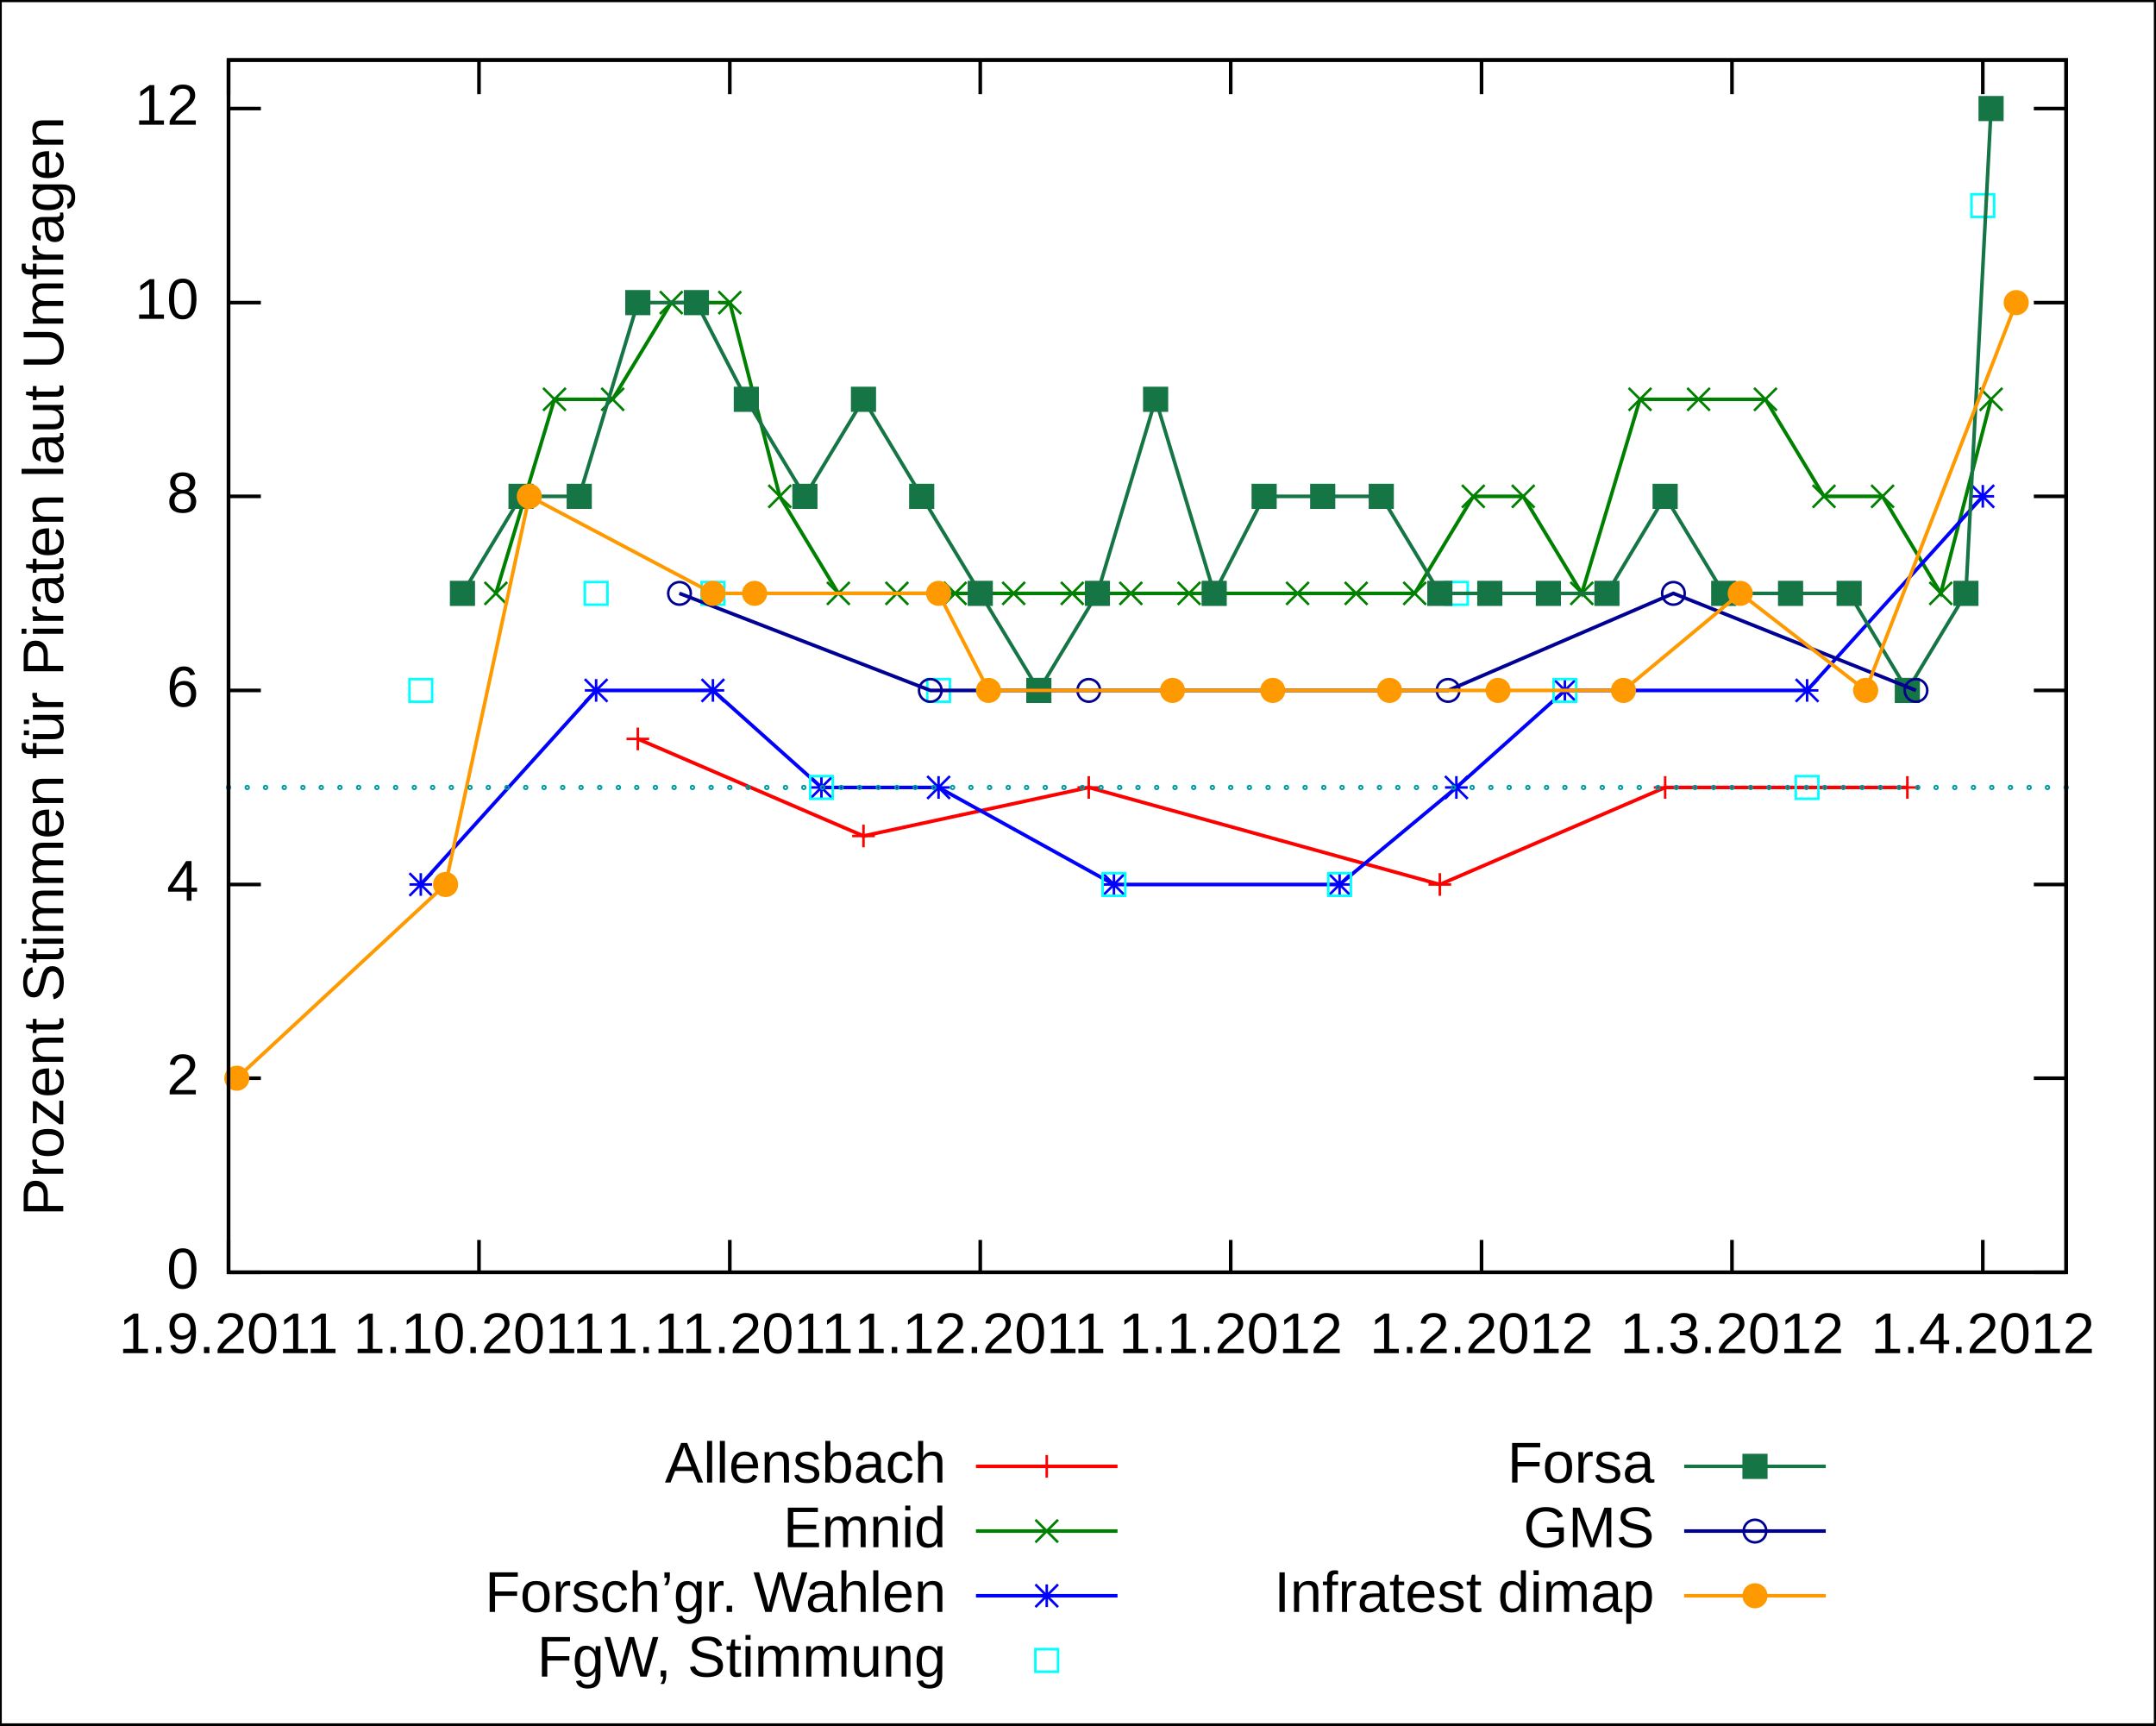
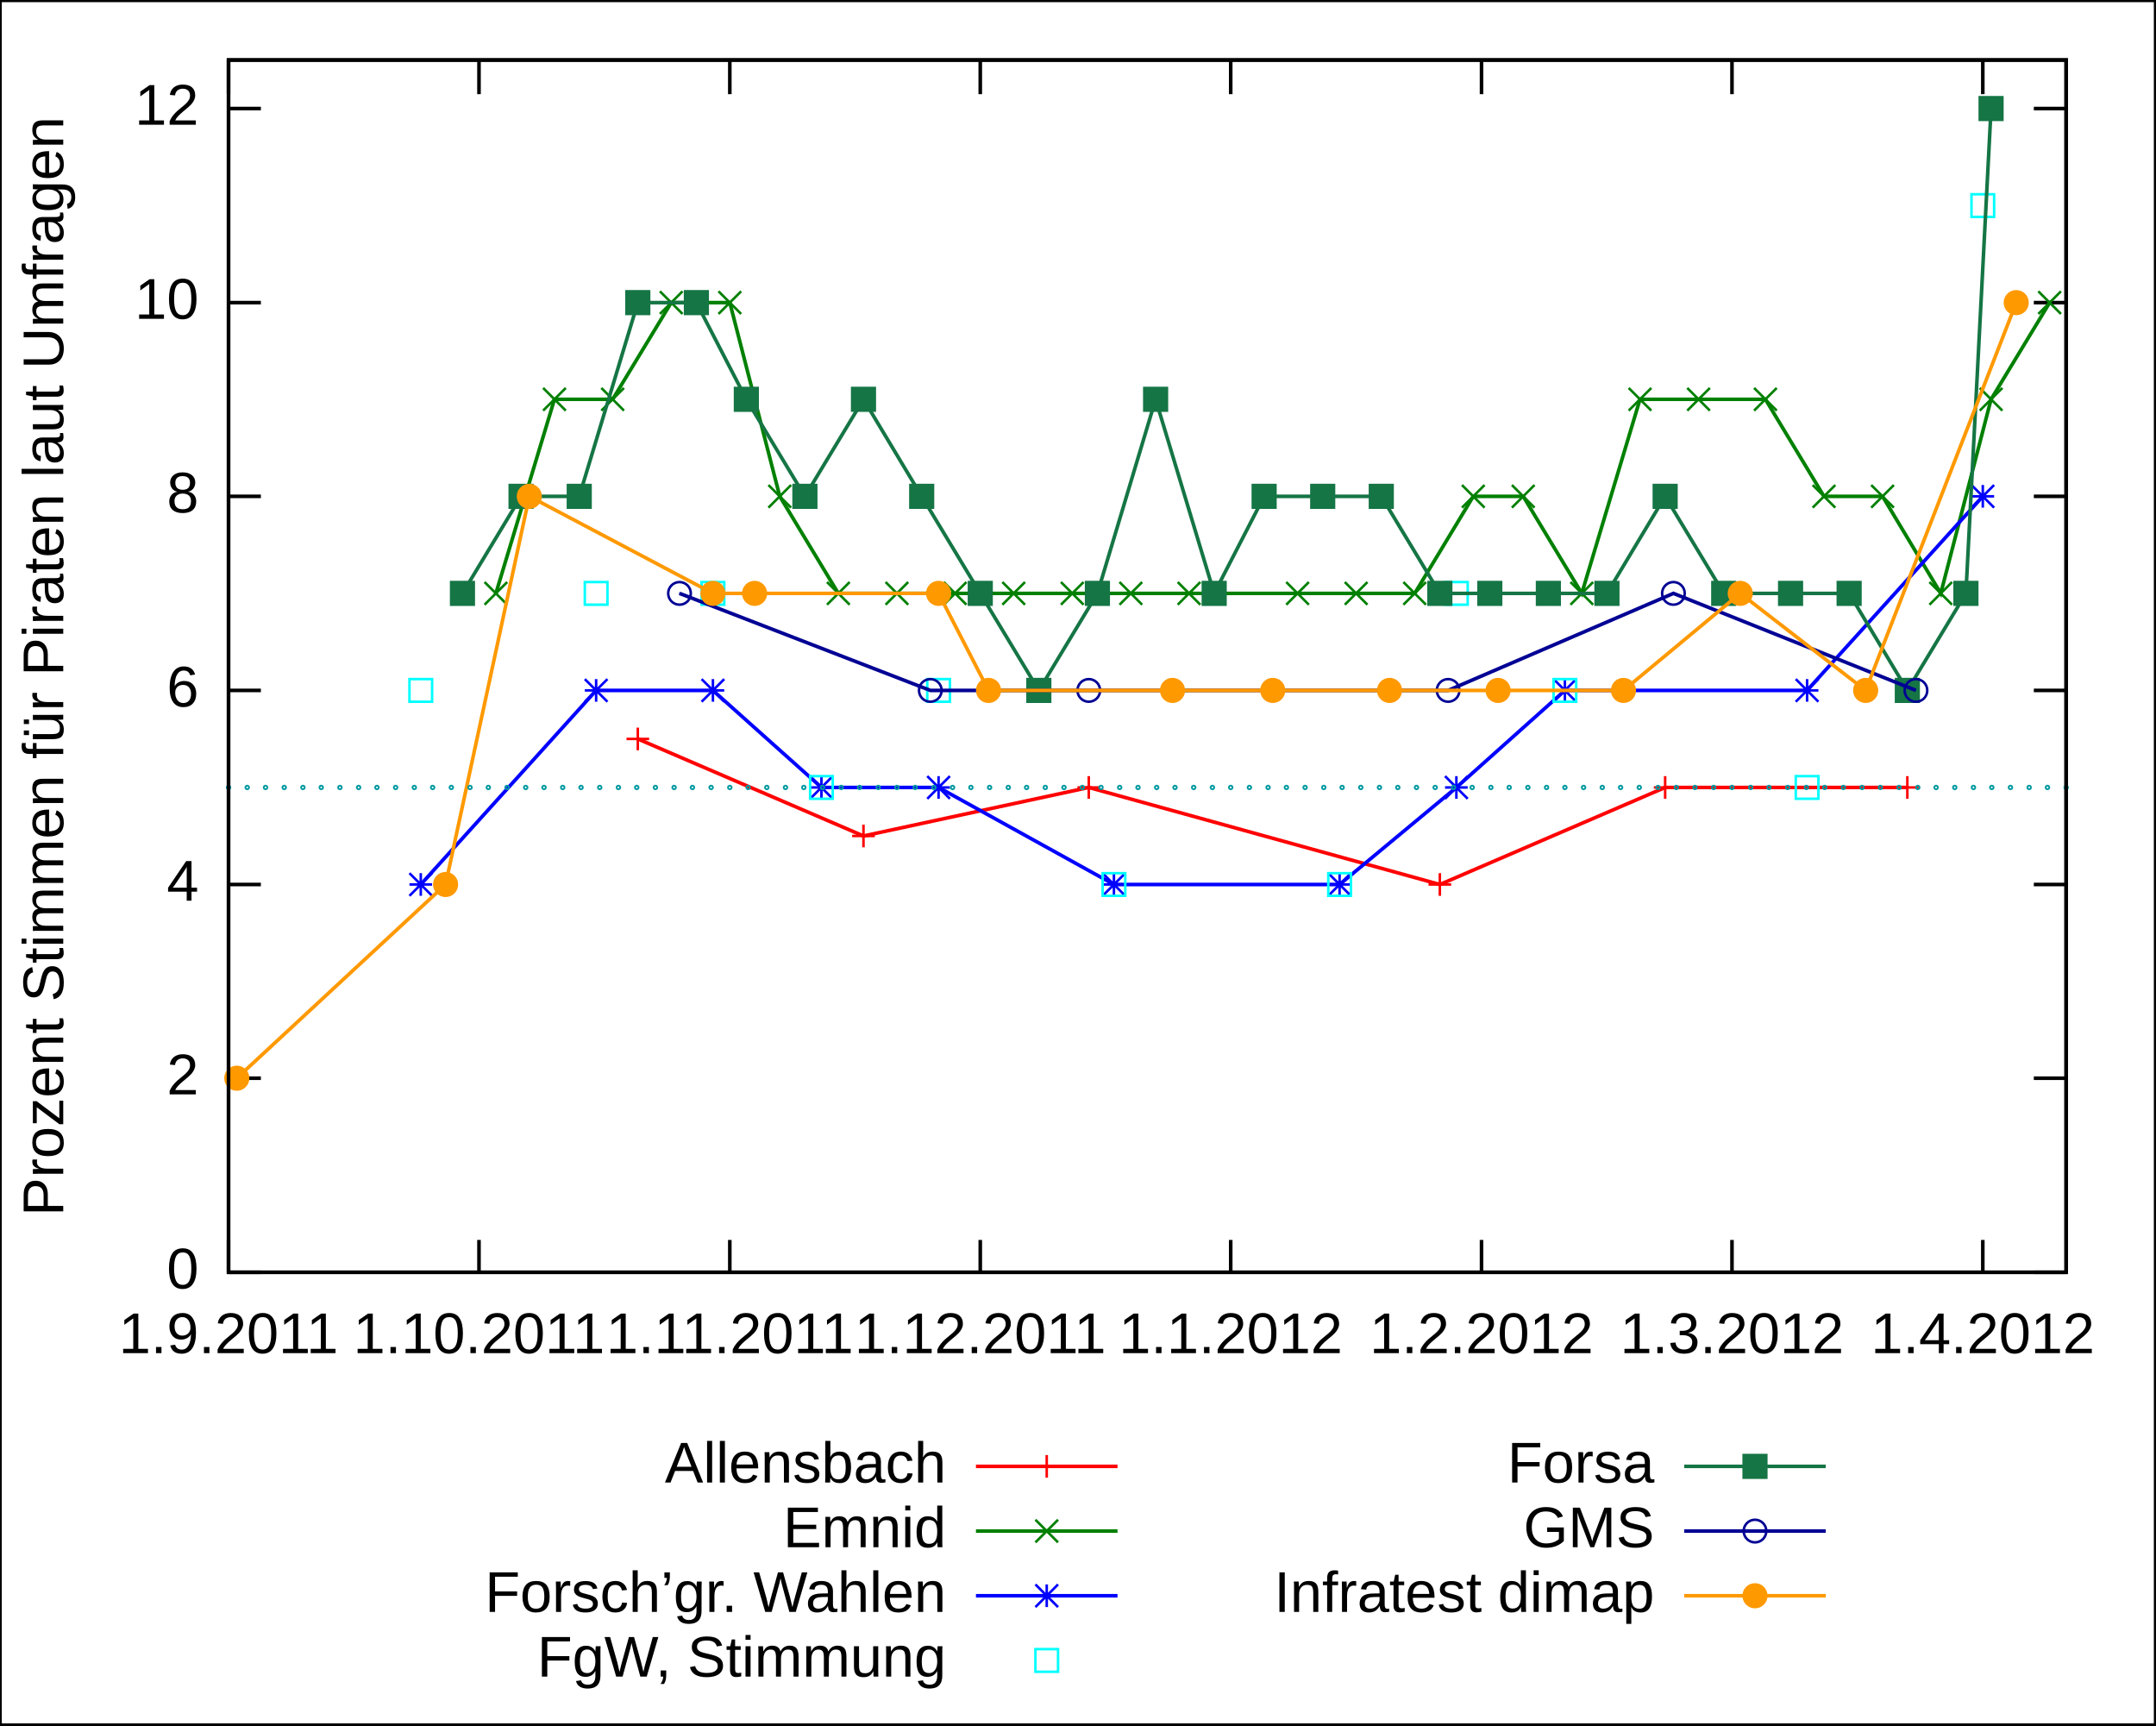
<svg xmlns="http://www.w3.org/2000/svg" xmlns:xlink="http://www.w3.org/1999/xlink" width="600" height="480" viewBox="0 0 600 480">
  <g id="gnuplot_canvas">
    <rect x="0" y="0" width="600" height="480" fill="none" />
    <defs>
      <circle id="gpDot" r="0.5" stroke-width="0.5" />
      <path id="gpPt0" stroke-width="0.222" stroke="currentColor" d="M-1,0 h2 M0,-1 v2" />
      <path id="gpPt1" stroke-width="0.222" stroke="currentColor" d="M-1,-1 L1,1 M1,-1 L-1,1" />
      <path id="gpPt2" stroke-width="0.222" stroke="currentColor" d="M-1,0 L1,0 M0,-1 L0,1 M-1,-1 L1,1 M-1,1 L1,-1" />
      <rect id="gpPt3" stroke-width="0.222" stroke="currentColor" x="-1" y="-1" width="2" height="2" />
      <rect id="gpPt4" stroke-width="0.222" stroke="currentColor" fill="currentColor" x="-1" y="-1" width="2" height="2" />
      <circle id="gpPt5" stroke-width="0.222" stroke="currentColor" cx="0" cy="0" r="1" />
      <use xlink:href="#gpPt5" id="gpPt6" fill="currentColor" stroke="none" />
      <path id="gpPt7" stroke-width="0.222" stroke="currentColor" d="M0,-1.33 L-1.33,0.67 L1.33,0.67 z" />
      <use xlink:href="#gpPt7" id="gpPt8" fill="currentColor" stroke="none" />
      <use xlink:href="#gpPt7" id="gpPt9" stroke="currentColor" transform="rotate(180)" />
      <use xlink:href="#gpPt9" id="gpPt10" fill="currentColor" stroke="none" />
      <use xlink:href="#gpPt3" id="gpPt11" stroke="currentColor" transform="rotate(45)" />
      <use xlink:href="#gpPt11" id="gpPt12" fill="currentColor" stroke="none" />
    </defs>
    <g style="fill:none; color:white; stroke:currentColor; stroke-width:1.00; stroke-linecap:butt; stroke-linejoin:miter">
</g>
    <g style="fill:none; color:black; stroke:currentColor; stroke-width:1.00; stroke-linecap:butt; stroke-linejoin:miter">
      <g style="stroke:none; shape-rendering:crispEdges">
        <polygon fill="rgb(255, 255, 255)" points="0.0,480.0 599.9,480.0 599.9,0.1 0.0,0.1 " />
      </g>
      <path stroke="black" d="M0.0,480.0 L0.0,0.1 L599.9,0.1 L599.9,480.0 L0.0,480.0 M63.6,354.0 L72.6,354.0 M575.0,354.0    L566.0,354.0  h0.01" />
      <g transform="translate(55.3,358.5)" style="stroke:none; fill:black; font-family:Arial; font-size:12.00pt; text-anchor:end">
        <text> 0</text>
      </g>
      <path d="M63.6,300.0 L72.6,300.0 M575.0,300.0 L566.0,300.0  h0.01" />
      <g transform="translate(55.3,304.5)" style="stroke:none; fill:black; font-family:Arial; font-size:12.00pt; text-anchor:end">
        <text> 2</text>
      </g>
      <path d="M63.6,246.1 L72.6,246.1 M575.0,246.1 L566.0,246.1  h0.01" />
      <g transform="translate(55.3,250.6)" style="stroke:none; fill:black; font-family:Arial; font-size:12.00pt; text-anchor:end">
        <text> 4</text>
      </g>
      <path d="M63.6,192.1 L72.6,192.1 M575.0,192.1 L566.0,192.1  h0.01" />
      <g transform="translate(55.3,196.6)" style="stroke:none; fill:black; font-family:Arial; font-size:12.00pt; text-anchor:end">
        <text> 6</text>
      </g>
      <path d="M63.6,138.1 L72.6,138.1 M575.0,138.1 L566.0,138.1  h0.01" />
      <g transform="translate(55.3,142.6)" style="stroke:none; fill:black; font-family:Arial; font-size:12.00pt; text-anchor:end">
        <text> 8</text>
      </g>
      <path d="M63.6,84.2 L72.6,84.2 M575.0,84.2 L566.0,84.2  h0.01" />
      <g transform="translate(55.3,88.7)" style="stroke:none; fill:black; font-family:Arial; font-size:12.00pt; text-anchor:end">
        <text> 10</text>
      </g>
      <path d="M63.6,30.2 L72.6,30.2 M575.0,30.2 L566.0,30.2  h0.01" />
      <g transform="translate(55.3,34.7)" style="stroke:none; fill:black; font-family:Arial; font-size:12.00pt; text-anchor:end">
        <text> 12</text>
      </g>
      <path d="M63.6,354.0 L63.6,345.0 M63.6,16.7 L63.6,25.7  h0.01" />
      <g transform="translate(63.6,376.5)" style="stroke:none; fill:black; font-family:Arial; font-size:12.00pt; text-anchor:middle">
        <text>1.9.2011</text>
      </g>
      <path d="M133.3,354.0 L133.3,345.0 M133.3,16.7 L133.3,25.7  h0.01" />
      <g transform="translate(133.3,376.5)" style="stroke:none; fill:black; font-family:Arial; font-size:12.00pt; text-anchor:middle">
        <text>1.10.2011</text>
      </g>
      <path d="M203.1,354.0 L203.1,345.0 M203.1,16.7 L203.1,25.7  h0.01" />
      <g transform="translate(203.1,376.5)" style="stroke:none; fill:black; font-family:Arial; font-size:12.00pt; text-anchor:middle">
        <text>1.11.2011</text>
      </g>
      <path d="M272.8,354.0 L272.8,345.0 M272.8,16.7 L272.8,25.7  h0.01" />
      <g transform="translate(272.8,376.5)" style="stroke:none; fill:black; font-family:Arial; font-size:12.00pt; text-anchor:middle">
        <text>1.12.2011</text>
      </g>
      <path d="M342.5,354.0 L342.5,345.0 M342.5,16.7 L342.5,25.7  h0.01" />
      <g transform="translate(342.5,376.5)" style="stroke:none; fill:black; font-family:Arial; font-size:12.00pt; text-anchor:middle">
        <text>1.1.2012</text>
      </g>
      <path d="M412.3,354.0 L412.3,345.0 M412.3,16.7 L412.3,25.7  h0.01" />
      <g transform="translate(412.3,376.5)" style="stroke:none; fill:black; font-family:Arial; font-size:12.00pt; text-anchor:middle">
        <text>1.2.2012</text>
      </g>
      <path d="M482.0,354.0 L482.0,345.0 M482.0,16.7 L482.0,25.7  h0.01" />
      <g transform="translate(482.0,376.5)" style="stroke:none; fill:black; font-family:Arial; font-size:12.00pt; text-anchor:middle">
        <text>1.3.2012</text>
      </g>
      <path d="M551.8,354.0 L551.8,345.0 M551.8,16.7 L551.8,25.7  h0.01" />
      <g transform="translate(551.8,376.5)" style="stroke:none; fill:black; font-family:Arial; font-size:12.00pt; text-anchor:middle">
        <text>1.4.2012</text>
      </g>
      <path d="M63.6,16.7 L63.6,354.0 L575.0,354.0 L575.0,16.7 L63.6,16.7 Z  h0.01" />
      <g transform="translate(17.6,185.4) rotate(270)" style="stroke:none; fill:black; font-family:Arial; font-size:12.00pt; text-anchor:middle">
        <text>Prozent Stimmen für Piraten laut Umfragen</text>
      </g>
    </g>
    <g id="gnuplot_plot_1">
      <g style="fill:none; color:red; stroke:currentColor; stroke-width:1.00; stroke-linecap:butt; stroke-linejoin:miter">
        <g transform="translate(263.3,412.5)" style="stroke:none; fill:black; font-family:Arial; font-size:12.00pt; text-anchor:end">
          <text>Allensbach</text>
        </g>
        <path d="M271.6,408.0 L311.0,408.0 M530.8,219.1 L463.4,219.1 L400.7,246.1 L303.0,219.1 L240.3,232.6 L177.5,205.6     h0.01" />
        <use xlink:href="#gpPt0" transform="translate(530.8,219.1) scale(3.15)" />
        <use xlink:href="#gpPt0" transform="translate(463.4,219.1) scale(3.15)" />
        <use xlink:href="#gpPt0" transform="translate(400.7,246.1) scale(3.15)" />
        <use xlink:href="#gpPt0" transform="translate(303.0,219.1) scale(3.15)" />
        <use xlink:href="#gpPt0" transform="translate(240.3,232.6) scale(3.15)" />
        <use xlink:href="#gpPt0" transform="translate(177.5,205.6) scale(3.15)" />
        <use xlink:href="#gpPt0" transform="translate(291.3,408.0) scale(3.15)" />
      </g>
    </g>
    <g id="gnuplot_plot_2">
      <g style="fill:none; color:green; stroke:currentColor; stroke-width:1.00; stroke-linecap:butt; stroke-linejoin:miter">
        <g transform="translate(263.3,430.5)" style="stroke:none; fill:black; font-family:Arial; font-size:12.00pt; text-anchor:end">
          <text>Emnid</text>
        </g>
-         <path d="M271.6,426.0 L311.0,426.0 M554.1,111.1 L540.1,165.1 L523.9,138.1 L507.6,138.1 L491.3,111.1 L472.7,111.1    L456.4,111.1 L440.2,165.1 L423.9,138.1 L410.0,138.1 L393.7,165.1 L377.4,165.1 L361.1,165.1 L330.9,165.1    L314.7,165.1 L298.4,165.1 L282.1,165.1 L265.8,165.1 L249.6,165.1 L233.3,165.1 L217.0,138.1 L203.1,84.2    L186.8,84.2 L170.5,111.1 L154.3,111.1 L138.0,165.1  h0.01" />
+         <path d="M271.6,426.0 L311.0,426.0 M570.4,84.2 L554.1,111.1 L540.1,165.1 L523.9,138.1 L507.6,138.1 L491.3,111.1    L472.7,111.1 L456.4,111.1 L440.2,165.1 L423.9,138.1 L410.0,138.1 L393.7,165.1 L377.4,165.1 L361.1,165.1    L330.9,165.1 L314.7,165.1 L298.4,165.1 L282.1,165.1 L265.8,165.1 L249.6,165.1 L233.3,165.1 L217.0,138.1    L203.1,84.2 L186.8,84.2 L170.5,111.1 L154.3,111.1 L138.0,165.1  h0.01" />
+         <use xlink:href="#gpPt1" transform="translate(570.4,84.2) scale(3.15)" />
        <use xlink:href="#gpPt1" transform="translate(554.1,111.1) scale(3.15)" />
        <use xlink:href="#gpPt1" transform="translate(540.1,165.1) scale(3.15)" />
        <use xlink:href="#gpPt1" transform="translate(523.9,138.1) scale(3.15)" />
        <use xlink:href="#gpPt1" transform="translate(507.6,138.1) scale(3.15)" />
        <use xlink:href="#gpPt1" transform="translate(491.3,111.1) scale(3.15)" />
        <use xlink:href="#gpPt1" transform="translate(472.7,111.1) scale(3.15)" />
        <use xlink:href="#gpPt1" transform="translate(456.4,111.1) scale(3.15)" />
        <use xlink:href="#gpPt1" transform="translate(440.2,165.1) scale(3.15)" />
        <use xlink:href="#gpPt1" transform="translate(423.9,138.1) scale(3.15)" />
        <use xlink:href="#gpPt1" transform="translate(410.0,138.1) scale(3.15)" />
        <use xlink:href="#gpPt1" transform="translate(393.7,165.1) scale(3.15)" />
        <use xlink:href="#gpPt1" transform="translate(377.4,165.1) scale(3.15)" />
        <use xlink:href="#gpPt1" transform="translate(361.1,165.1) scale(3.15)" />
        <use xlink:href="#gpPt1" transform="translate(330.9,165.1) scale(3.15)" />
        <use xlink:href="#gpPt1" transform="translate(314.7,165.1) scale(3.15)" />
        <use xlink:href="#gpPt1" transform="translate(298.4,165.1) scale(3.15)" />
        <use xlink:href="#gpPt1" transform="translate(282.1,165.1) scale(3.15)" />
        <use xlink:href="#gpPt1" transform="translate(265.8,165.1) scale(3.15)" />
        <use xlink:href="#gpPt1" transform="translate(249.6,165.1) scale(3.15)" />
        <use xlink:href="#gpPt1" transform="translate(233.3,165.1) scale(3.15)" />
        <use xlink:href="#gpPt1" transform="translate(217.0,138.1) scale(3.15)" />
        <use xlink:href="#gpPt1" transform="translate(203.1,84.2) scale(3.15)" />
        <use xlink:href="#gpPt1" transform="translate(186.8,84.2) scale(3.15)" />
        <use xlink:href="#gpPt1" transform="translate(170.5,111.1) scale(3.15)" />
        <use xlink:href="#gpPt1" transform="translate(154.3,111.1) scale(3.15)" />
        <use xlink:href="#gpPt1" transform="translate(138.0,165.1) scale(3.15)" />
        <use xlink:href="#gpPt1" transform="translate(291.3,426.0) scale(3.15)" />
      </g>
    </g>
    <g id="gnuplot_plot_3">
      <g style="fill:none; color:blue; stroke:currentColor; stroke-width:1.00; stroke-linecap:butt; stroke-linejoin:miter">
        <g transform="translate(263.3,448.5)" style="stroke:none; fill:black; font-family:Arial; font-size:12.00pt; text-anchor:end">
          <text>Forsch’gr. Wahlen</text>
        </g>
        <path d="M271.6,444.0 L311.0,444.0 M551.8,138.1 L502.9,192.1 L435.5,192.1 L405.3,219.1 L372.8,246.1 L310.0,246.1    L261.2,219.1 L228.6,219.1 L198.4,192.1 L165.9,192.1 L117.1,246.1  h0.01" />
        <use xlink:href="#gpPt2" transform="translate(551.8,138.1) scale(3.15)" />
        <use xlink:href="#gpPt2" transform="translate(502.9,192.1) scale(3.15)" />
        <use xlink:href="#gpPt2" transform="translate(435.5,192.1) scale(3.15)" />
        <use xlink:href="#gpPt2" transform="translate(405.3,219.1) scale(3.15)" />
        <use xlink:href="#gpPt2" transform="translate(372.8,246.1) scale(3.15)" />
        <use xlink:href="#gpPt2" transform="translate(310.0,246.1) scale(3.15)" />
        <use xlink:href="#gpPt2" transform="translate(261.2,219.1) scale(3.15)" />
        <use xlink:href="#gpPt2" transform="translate(228.6,219.1) scale(3.15)" />
        <use xlink:href="#gpPt2" transform="translate(198.4,192.1) scale(3.15)" />
        <use xlink:href="#gpPt2" transform="translate(165.9,192.1) scale(3.15)" />
        <use xlink:href="#gpPt2" transform="translate(117.1,246.1) scale(3.15)" />
        <use xlink:href="#gpPt2" transform="translate(291.3,444.0) scale(3.15)" />
      </g>
    </g>
    <g id="gnuplot_plot_4">
      <g style="fill:none; color:cyan; stroke:currentColor; stroke-width:1.00; stroke-linecap:butt; stroke-linejoin:miter">
        <g transform="translate(263.3,466.5)" style="stroke:none; fill:black; font-family:Arial; font-size:12.00pt; text-anchor:end">
          <text>FgW, Stimmung</text>
        </g>
        <use xlink:href="#gpPt3" transform="translate(551.8,57.2) scale(3.15)" />
        <use xlink:href="#gpPt3" transform="translate(502.9,219.1) scale(3.15)" />
        <use xlink:href="#gpPt3" transform="translate(435.5,192.1) scale(3.15)" />
        <use xlink:href="#gpPt3" transform="translate(405.3,165.1) scale(3.15)" />
        <use xlink:href="#gpPt3" transform="translate(372.8,246.1) scale(3.15)" />
        <use xlink:href="#gpPt3" transform="translate(310.0,246.1) scale(3.15)" />
        <use xlink:href="#gpPt3" transform="translate(261.2,192.1) scale(3.15)" />
        <use xlink:href="#gpPt3" transform="translate(228.6,219.1) scale(3.15)" />
        <use xlink:href="#gpPt3" transform="translate(198.4,165.1) scale(3.15)" />
        <use xlink:href="#gpPt3" transform="translate(165.9,165.1) scale(3.15)" />
        <use xlink:href="#gpPt3" transform="translate(117.1,192.1) scale(3.15)" />
        <use xlink:href="#gpPt3" transform="translate(291.3,462.0) scale(3.15)" />
      </g>
    </g>
    <g id="gnuplot_plot_5">
      <g style="fill:none; color:#157545; stroke:currentColor; stroke-width:1.00; stroke-linecap:butt; stroke-linejoin:miter">
        <g transform="translate(460.4,412.5)" style="stroke:none; fill:black; font-family:Arial; font-size:12.00pt; text-anchor:end">
          <text>Forsa</text>
        </g>
        <path d="M468.7,408.0 L508.1,408.0 M554.1,30.2 L547.1,165.1 L530.8,192.1 L514.6,165.1 L498.3,165.1 L479.7,165.1    L463.4,138.1 L447.2,165.1 L430.9,165.1 L414.6,165.1 L400.7,165.1 L384.4,138.1 L368.1,138.1 L351.8,138.1    L337.9,165.1 L321.6,111.1 L305.4,165.1 L289.1,192.1 L272.8,165.1 L256.5,138.1 L240.3,111.1 L224.0,138.1    L207.7,111.1 L193.8,84.2 L177.5,84.2 L161.2,138.1 L145.0,138.1 L128.7,165.1  h0.01" />
        <use xlink:href="#gpPt4" transform="translate(554.1,30.2) scale(3.15)" />
        <use xlink:href="#gpPt4" transform="translate(547.1,165.1) scale(3.15)" />
        <use xlink:href="#gpPt4" transform="translate(530.8,192.1) scale(3.15)" />
        <use xlink:href="#gpPt4" transform="translate(514.6,165.1) scale(3.15)" />
        <use xlink:href="#gpPt4" transform="translate(498.3,165.1) scale(3.15)" />
        <use xlink:href="#gpPt4" transform="translate(479.7,165.1) scale(3.15)" />
        <use xlink:href="#gpPt4" transform="translate(463.4,138.1) scale(3.15)" />
        <use xlink:href="#gpPt4" transform="translate(447.2,165.1) scale(3.15)" />
        <use xlink:href="#gpPt4" transform="translate(430.9,165.1) scale(3.15)" />
        <use xlink:href="#gpPt4" transform="translate(414.6,165.1) scale(3.15)" />
        <use xlink:href="#gpPt4" transform="translate(400.7,165.1) scale(3.15)" />
        <use xlink:href="#gpPt4" transform="translate(384.4,138.1) scale(3.15)" />
        <use xlink:href="#gpPt4" transform="translate(368.1,138.1) scale(3.15)" />
        <use xlink:href="#gpPt4" transform="translate(351.8,138.1) scale(3.15)" />
        <use xlink:href="#gpPt4" transform="translate(337.9,165.1) scale(3.15)" />
        <use xlink:href="#gpPt4" transform="translate(321.6,111.1) scale(3.15)" />
        <use xlink:href="#gpPt4" transform="translate(305.4,165.1) scale(3.15)" />
        <use xlink:href="#gpPt4" transform="translate(289.1,192.1) scale(3.15)" />
        <use xlink:href="#gpPt4" transform="translate(272.8,165.1) scale(3.15)" />
        <use xlink:href="#gpPt4" transform="translate(256.5,138.1) scale(3.15)" />
        <use xlink:href="#gpPt4" transform="translate(240.3,111.1) scale(3.15)" />
        <use xlink:href="#gpPt4" transform="translate(224.0,138.1) scale(3.15)" />
        <use xlink:href="#gpPt4" transform="translate(207.7,111.1) scale(3.15)" />
        <use xlink:href="#gpPt4" transform="translate(193.8,84.2) scale(3.15)" />
        <use xlink:href="#gpPt4" transform="translate(177.5,84.2) scale(3.15)" />
        <use xlink:href="#gpPt4" transform="translate(161.2,138.1) scale(3.15)" />
        <use xlink:href="#gpPt4" transform="translate(145.0,138.1) scale(3.15)" />
        <use xlink:href="#gpPt4" transform="translate(128.7,165.1) scale(3.15)" />
        <use xlink:href="#gpPt4" transform="translate(488.4,408.0) scale(3.15)" />
      </g>
    </g>
    <g id="gnuplot_plot_6">
      <g style="fill:none; color:#000094; stroke:currentColor; stroke-width:1.00; stroke-linecap:butt; stroke-linejoin:miter">
        <g transform="translate(460.4,430.5)" style="stroke:none; fill:black; font-family:Arial; font-size:12.00pt; text-anchor:end">
          <text>GMS</text>
        </g>
        <path d="M468.7,426.0 L508.1,426.0 M533.2,192.1 L465.7,165.1 L403.0,192.1 L303.0,192.1 L258.9,192.1 L189.1,165.1     h0.01" />
        <use xlink:href="#gpPt5" transform="translate(533.2,192.1) scale(3.15)" />
        <use xlink:href="#gpPt5" transform="translate(465.7,165.1) scale(3.15)" />
        <use xlink:href="#gpPt5" transform="translate(403.0,192.1) scale(3.15)" />
        <use xlink:href="#gpPt5" transform="translate(303.0,192.1) scale(3.15)" />
        <use xlink:href="#gpPt5" transform="translate(258.9,192.1) scale(3.15)" />
        <use xlink:href="#gpPt5" transform="translate(189.1,165.1) scale(3.15)" />
        <use xlink:href="#gpPt5" transform="translate(488.4,426.0) scale(3.15)" />
      </g>
    </g>
    <g id="gnuplot_plot_7">
      <g style="fill:none; color:#FF9900; stroke:currentColor; stroke-width:1.00; stroke-linecap:butt; stroke-linejoin:miter">
        <g transform="translate(460.4,448.5)" style="stroke:none; fill:black; font-family:Arial; font-size:12.00pt; text-anchor:end">
          <text>Infratest dimap</text>
        </g>
        <path d="M468.7,444.0 L508.1,444.0 M561.1,84.2 L519.2,192.1 L484.3,165.1 L451.8,192.1 L416.9,192.1 L386.7,192.1    L354.2,192.1 L326.3,192.1 L275.1,192.1 L261.2,165.1 L210.0,165.1 L198.4,165.1 L147.3,138.1 L124.0,246.1    L65.9,300.0  h0.01" />
        <use xlink:href="#gpPt6" transform="translate(561.1,84.2) scale(3.15)" />
        <use xlink:href="#gpPt6" transform="translate(519.2,192.1) scale(3.15)" />
        <use xlink:href="#gpPt6" transform="translate(484.3,165.1) scale(3.15)" />
        <use xlink:href="#gpPt6" transform="translate(451.8,192.1) scale(3.15)" />
        <use xlink:href="#gpPt6" transform="translate(416.9,192.1) scale(3.15)" />
        <use xlink:href="#gpPt6" transform="translate(386.7,192.1) scale(3.15)" />
        <use xlink:href="#gpPt6" transform="translate(354.2,192.1) scale(3.15)" />
        <use xlink:href="#gpPt6" transform="translate(326.3,192.1) scale(3.15)" />
        <use xlink:href="#gpPt6" transform="translate(275.1,192.1) scale(3.15)" />
        <use xlink:href="#gpPt6" transform="translate(261.2,165.1) scale(3.15)" />
        <use xlink:href="#gpPt6" transform="translate(210.0,165.1) scale(3.15)" />
        <use xlink:href="#gpPt6" transform="translate(198.4,165.1) scale(3.15)" />
        <use xlink:href="#gpPt6" transform="translate(147.3,138.1) scale(3.15)" />
        <use xlink:href="#gpPt6" transform="translate(124.0,246.1) scale(3.15)" />
        <use xlink:href="#gpPt6" transform="translate(65.9,300.0) scale(3.15)" />
        <use xlink:href="#gpPt6" transform="translate(488.4,444.0) scale(3.15)" />
      </g>
    </g>
    <g id="gnuplot_plot_8">
      <g style="fill:none; color:#0099A1; stroke:currentColor; stroke-width:1.00; stroke-linecap:butt; stroke-linejoin:miter">
        <use xlink:href="#gpDot" x="63.6" y="219.1" />
        <use xlink:href="#gpDot" x="68.8" y="219.1" />
        <use xlink:href="#gpDot" x="73.9" y="219.1" />
        <use xlink:href="#gpDot" x="79.1" y="219.1" />
        <use xlink:href="#gpDot" x="84.3" y="219.1" />
        <use xlink:href="#gpDot" x="89.4" y="219.1" />
        <use xlink:href="#gpDot" x="94.6" y="219.1" />
        <use xlink:href="#gpDot" x="99.8" y="219.1" />
        <use xlink:href="#gpDot" x="104.9" y="219.1" />
        <use xlink:href="#gpDot" x="110.1" y="219.1" />
        <use xlink:href="#gpDot" x="115.3" y="219.1" />
        <use xlink:href="#gpDot" x="120.4" y="219.1" />
        <use xlink:href="#gpDot" x="125.6" y="219.1" />
        <use xlink:href="#gpDot" x="130.8" y="219.1" />
        <use xlink:href="#gpDot" x="135.9" y="219.1" />
        <use xlink:href="#gpDot" x="141.1" y="219.1" />
        <use xlink:href="#gpDot" x="146.3" y="219.1" />
        <use xlink:href="#gpDot" x="151.4" y="219.1" />
        <use xlink:href="#gpDot" x="156.6" y="219.1" />
        <use xlink:href="#gpDot" x="161.7" y="219.1" />
        <use xlink:href="#gpDot" x="166.9" y="219.1" />
        <use xlink:href="#gpDot" x="172.1" y="219.1" />
        <use xlink:href="#gpDot" x="177.2" y="219.1" />
        <use xlink:href="#gpDot" x="182.4" y="219.1" />
        <use xlink:href="#gpDot" x="187.6" y="219.1" />
        <use xlink:href="#gpDot" x="192.7" y="219.1" />
        <use xlink:href="#gpDot" x="197.9" y="219.1" />
        <use xlink:href="#gpDot" x="203.1" y="219.1" />
        <use xlink:href="#gpDot" x="208.2" y="219.1" />
        <use xlink:href="#gpDot" x="213.4" y="219.1" />
        <use xlink:href="#gpDot" x="218.6" y="219.1" />
        <use xlink:href="#gpDot" x="223.7" y="219.1" />
        <use xlink:href="#gpDot" x="228.9" y="219.1" />
        <use xlink:href="#gpDot" x="234.1" y="219.1" />
        <use xlink:href="#gpDot" x="239.2" y="219.1" />
        <use xlink:href="#gpDot" x="244.4" y="219.1" />
        <use xlink:href="#gpDot" x="249.6" y="219.1" />
        <use xlink:href="#gpDot" x="254.7" y="219.1" />
        <use xlink:href="#gpDot" x="259.9" y="219.1" />
        <use xlink:href="#gpDot" x="265.1" y="219.1" />
        <use xlink:href="#gpDot" x="270.2" y="219.1" />
        <use xlink:href="#gpDot" x="275.4" y="219.1" />
        <use xlink:href="#gpDot" x="280.6" y="219.1" />
        <use xlink:href="#gpDot" x="285.7" y="219.1" />
        <use xlink:href="#gpDot" x="290.9" y="219.1" />
        <use xlink:href="#gpDot" x="296.1" y="219.1" />
        <use xlink:href="#gpDot" x="301.2" y="219.1" />
        <use xlink:href="#gpDot" x="306.4" y="219.1" />
        <use xlink:href="#gpDot" x="311.6" y="219.1" />
        <use xlink:href="#gpDot" x="316.7" y="219.1" />
        <use xlink:href="#gpDot" x="321.9" y="219.1" />
        <use xlink:href="#gpDot" x="327.0" y="219.1" />
        <use xlink:href="#gpDot" x="332.2" y="219.1" />
        <use xlink:href="#gpDot" x="337.4" y="219.1" />
        <use xlink:href="#gpDot" x="342.5" y="219.1" />
        <use xlink:href="#gpDot" x="347.7" y="219.1" />
        <use xlink:href="#gpDot" x="352.9" y="219.1" />
        <use xlink:href="#gpDot" x="358.0" y="219.1" />
        <use xlink:href="#gpDot" x="363.2" y="219.1" />
        <use xlink:href="#gpDot" x="368.4" y="219.1" />
        <use xlink:href="#gpDot" x="373.5" y="219.1" />
        <use xlink:href="#gpDot" x="378.7" y="219.1" />
        <use xlink:href="#gpDot" x="383.9" y="219.1" />
        <use xlink:href="#gpDot" x="389.0" y="219.1" />
        <use xlink:href="#gpDot" x="394.2" y="219.1" />
        <use xlink:href="#gpDot" x="399.4" y="219.1" />
        <use xlink:href="#gpDot" x="404.5" y="219.1" />
        <use xlink:href="#gpDot" x="409.7" y="219.1" />
        <use xlink:href="#gpDot" x="414.9" y="219.1" />
        <use xlink:href="#gpDot" x="420.0" y="219.1" />
        <use xlink:href="#gpDot" x="425.2" y="219.1" />
        <use xlink:href="#gpDot" x="430.4" y="219.1" />
        <use xlink:href="#gpDot" x="435.5" y="219.1" />
        <use xlink:href="#gpDot" x="440.7" y="219.1" />
        <use xlink:href="#gpDot" x="445.9" y="219.1" />
        <use xlink:href="#gpDot" x="451.0" y="219.1" />
        <use xlink:href="#gpDot" x="456.2" y="219.1" />
        <use xlink:href="#gpDot" x="461.4" y="219.1" />
        <use xlink:href="#gpDot" x="466.5" y="219.1" />
        <use xlink:href="#gpDot" x="471.7" y="219.1" />
        <use xlink:href="#gpDot" x="476.9" y="219.1" />
        <use xlink:href="#gpDot" x="482.0" y="219.1" />
        <use xlink:href="#gpDot" x="487.2" y="219.1" />
        <use xlink:href="#gpDot" x="492.3" y="219.1" />
        <use xlink:href="#gpDot" x="497.5" y="219.1" />
        <use xlink:href="#gpDot" x="502.7" y="219.1" />
        <use xlink:href="#gpDot" x="507.8" y="219.1" />
        <use xlink:href="#gpDot" x="513.0" y="219.1" />
        <use xlink:href="#gpDot" x="518.2" y="219.1" />
        <use xlink:href="#gpDot" x="523.3" y="219.1" />
        <use xlink:href="#gpDot" x="528.5" y="219.1" />
        <use xlink:href="#gpDot" x="533.7" y="219.1" />
        <use xlink:href="#gpDot" x="538.8" y="219.1" />
        <use xlink:href="#gpDot" x="544.0" y="219.1" />
        <use xlink:href="#gpDot" x="549.2" y="219.1" />
        <use xlink:href="#gpDot" x="554.3" y="219.1" />
        <use xlink:href="#gpDot" x="559.5" y="219.1" />
        <use xlink:href="#gpDot" x="564.7" y="219.1" />
        <use xlink:href="#gpDot" x="569.8" y="219.1" />
        <use xlink:href="#gpDot" x="575.0" y="219.1" />
      </g>
    </g>
    <g style="fill:none; color:black; stroke:currentColor; stroke-width:1.00; stroke-linecap:butt; stroke-linejoin:miter">
      <path d="M63.6,16.7 L63.6,354.0 L575.0,354.0 L575.0,16.7 L63.6,16.7 Z  h0.01" />
    </g>
  </g>
</svg>
